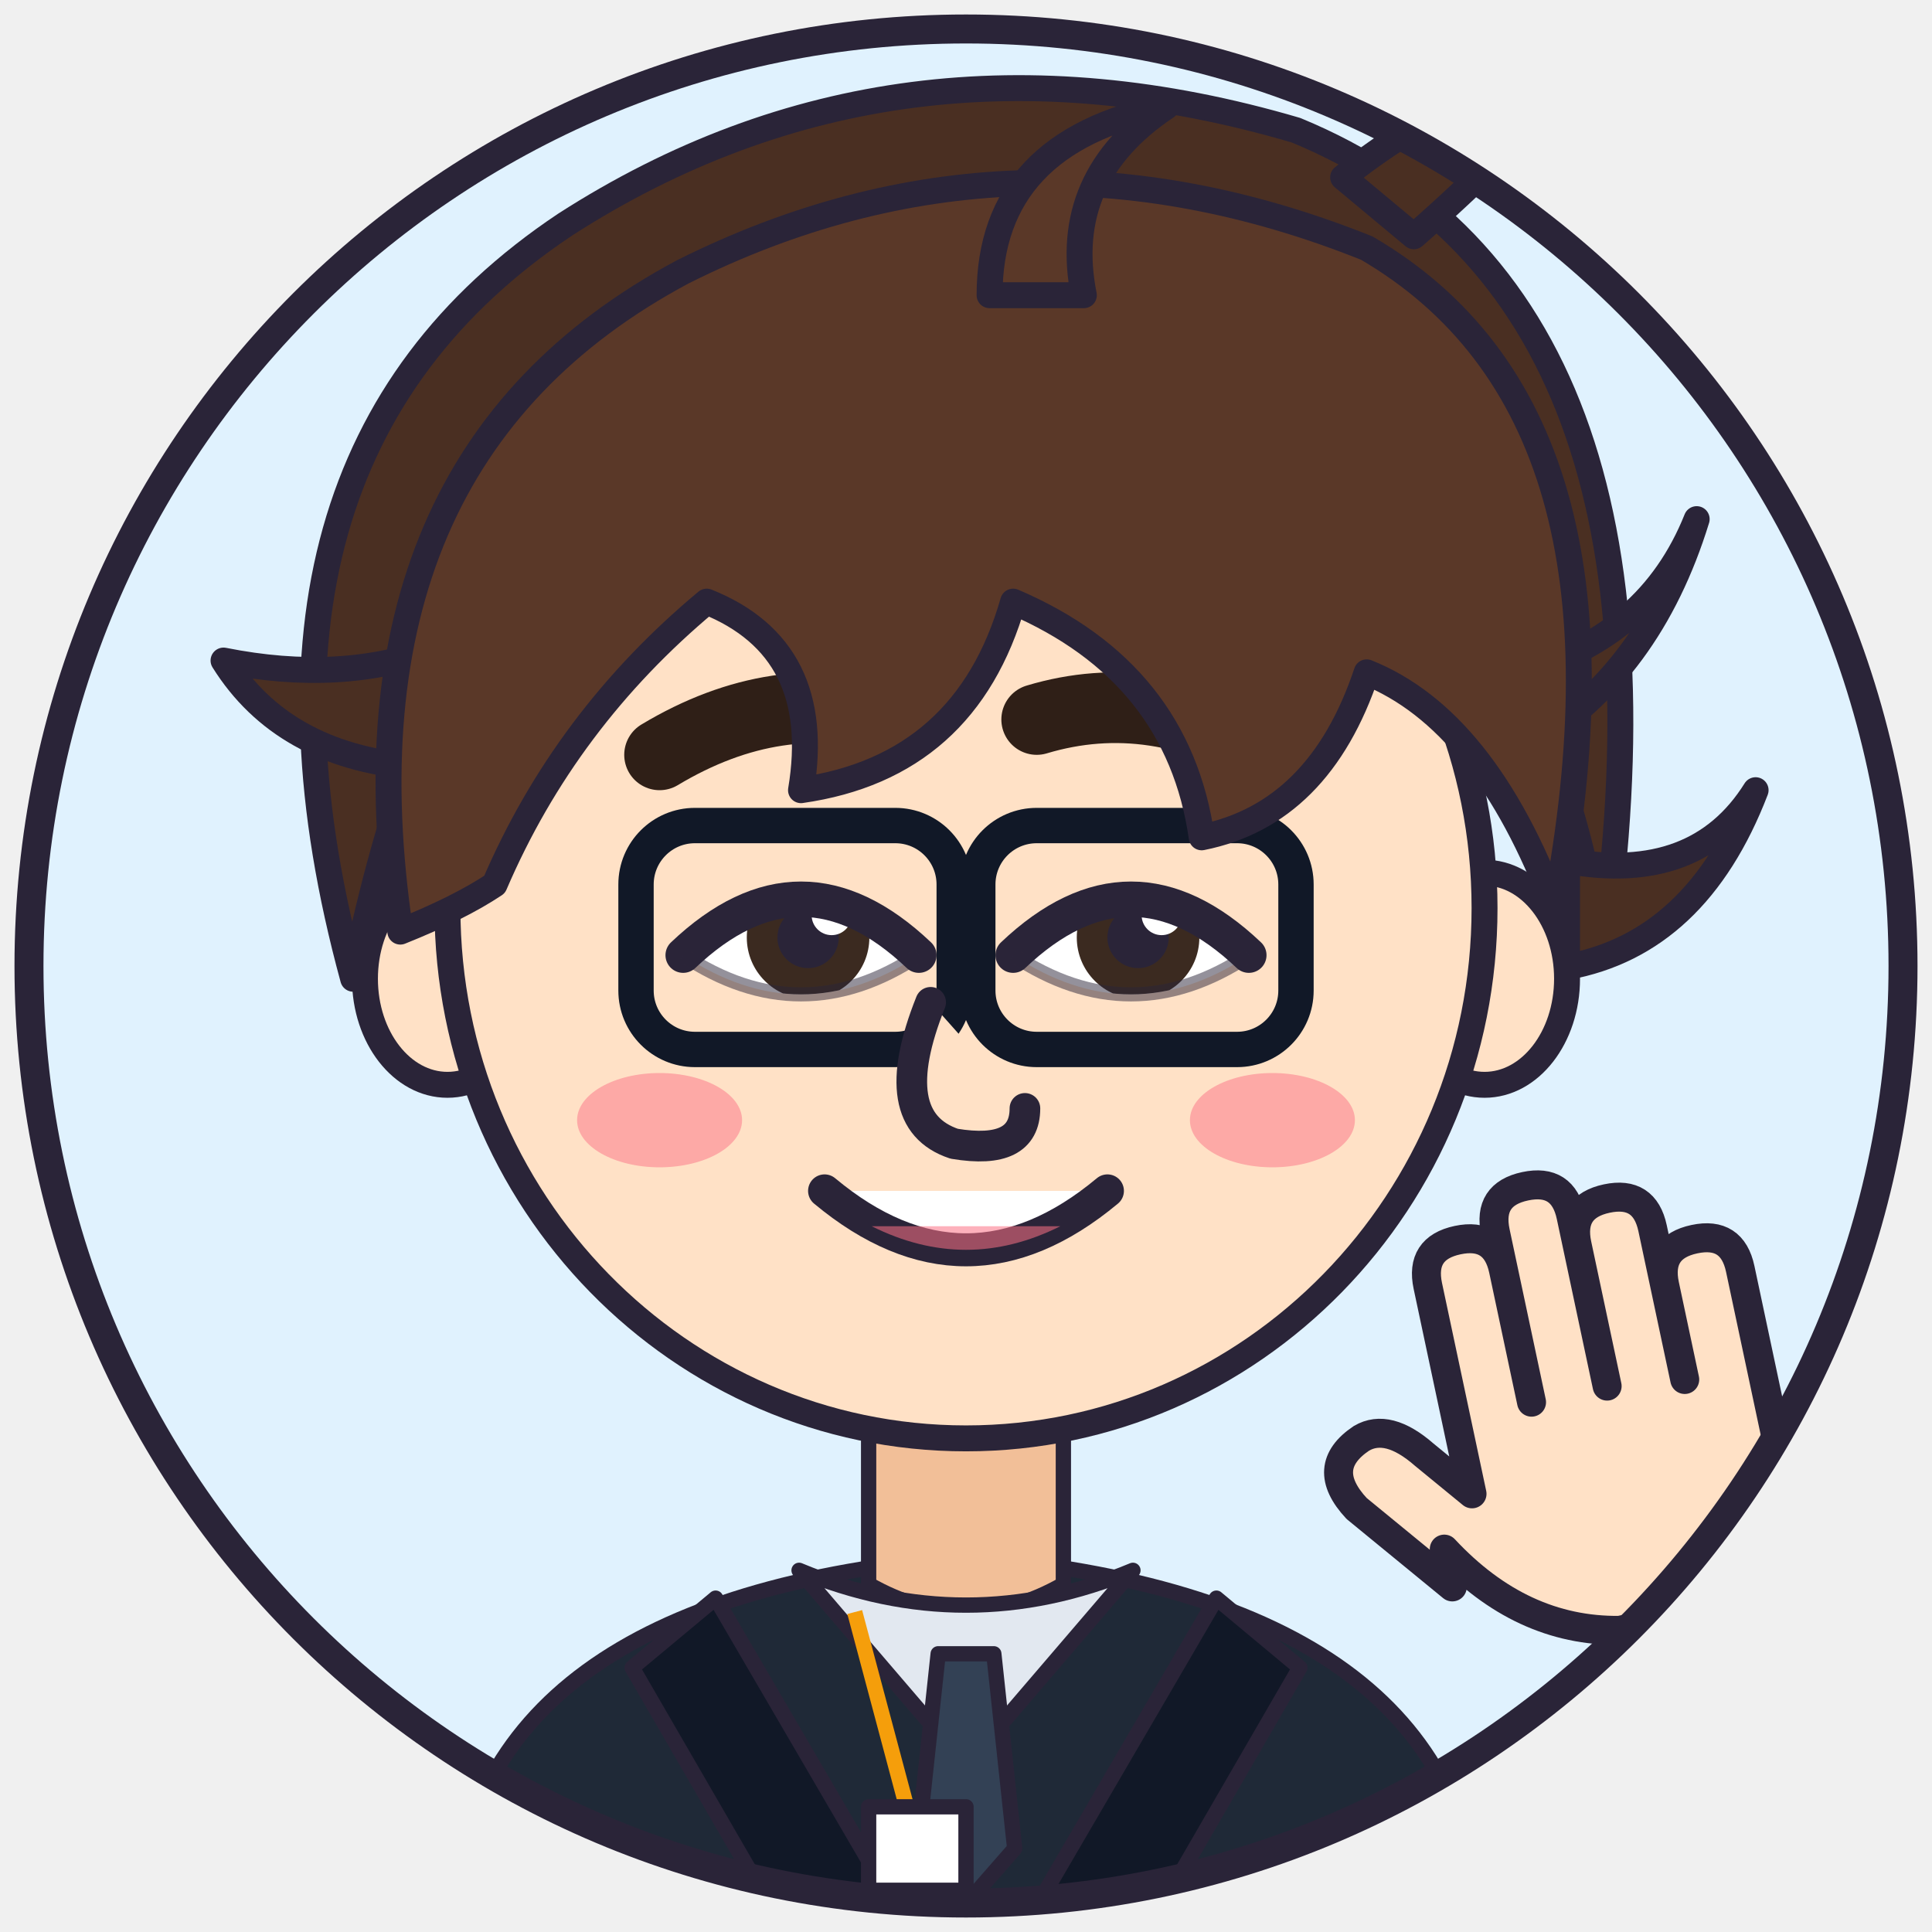
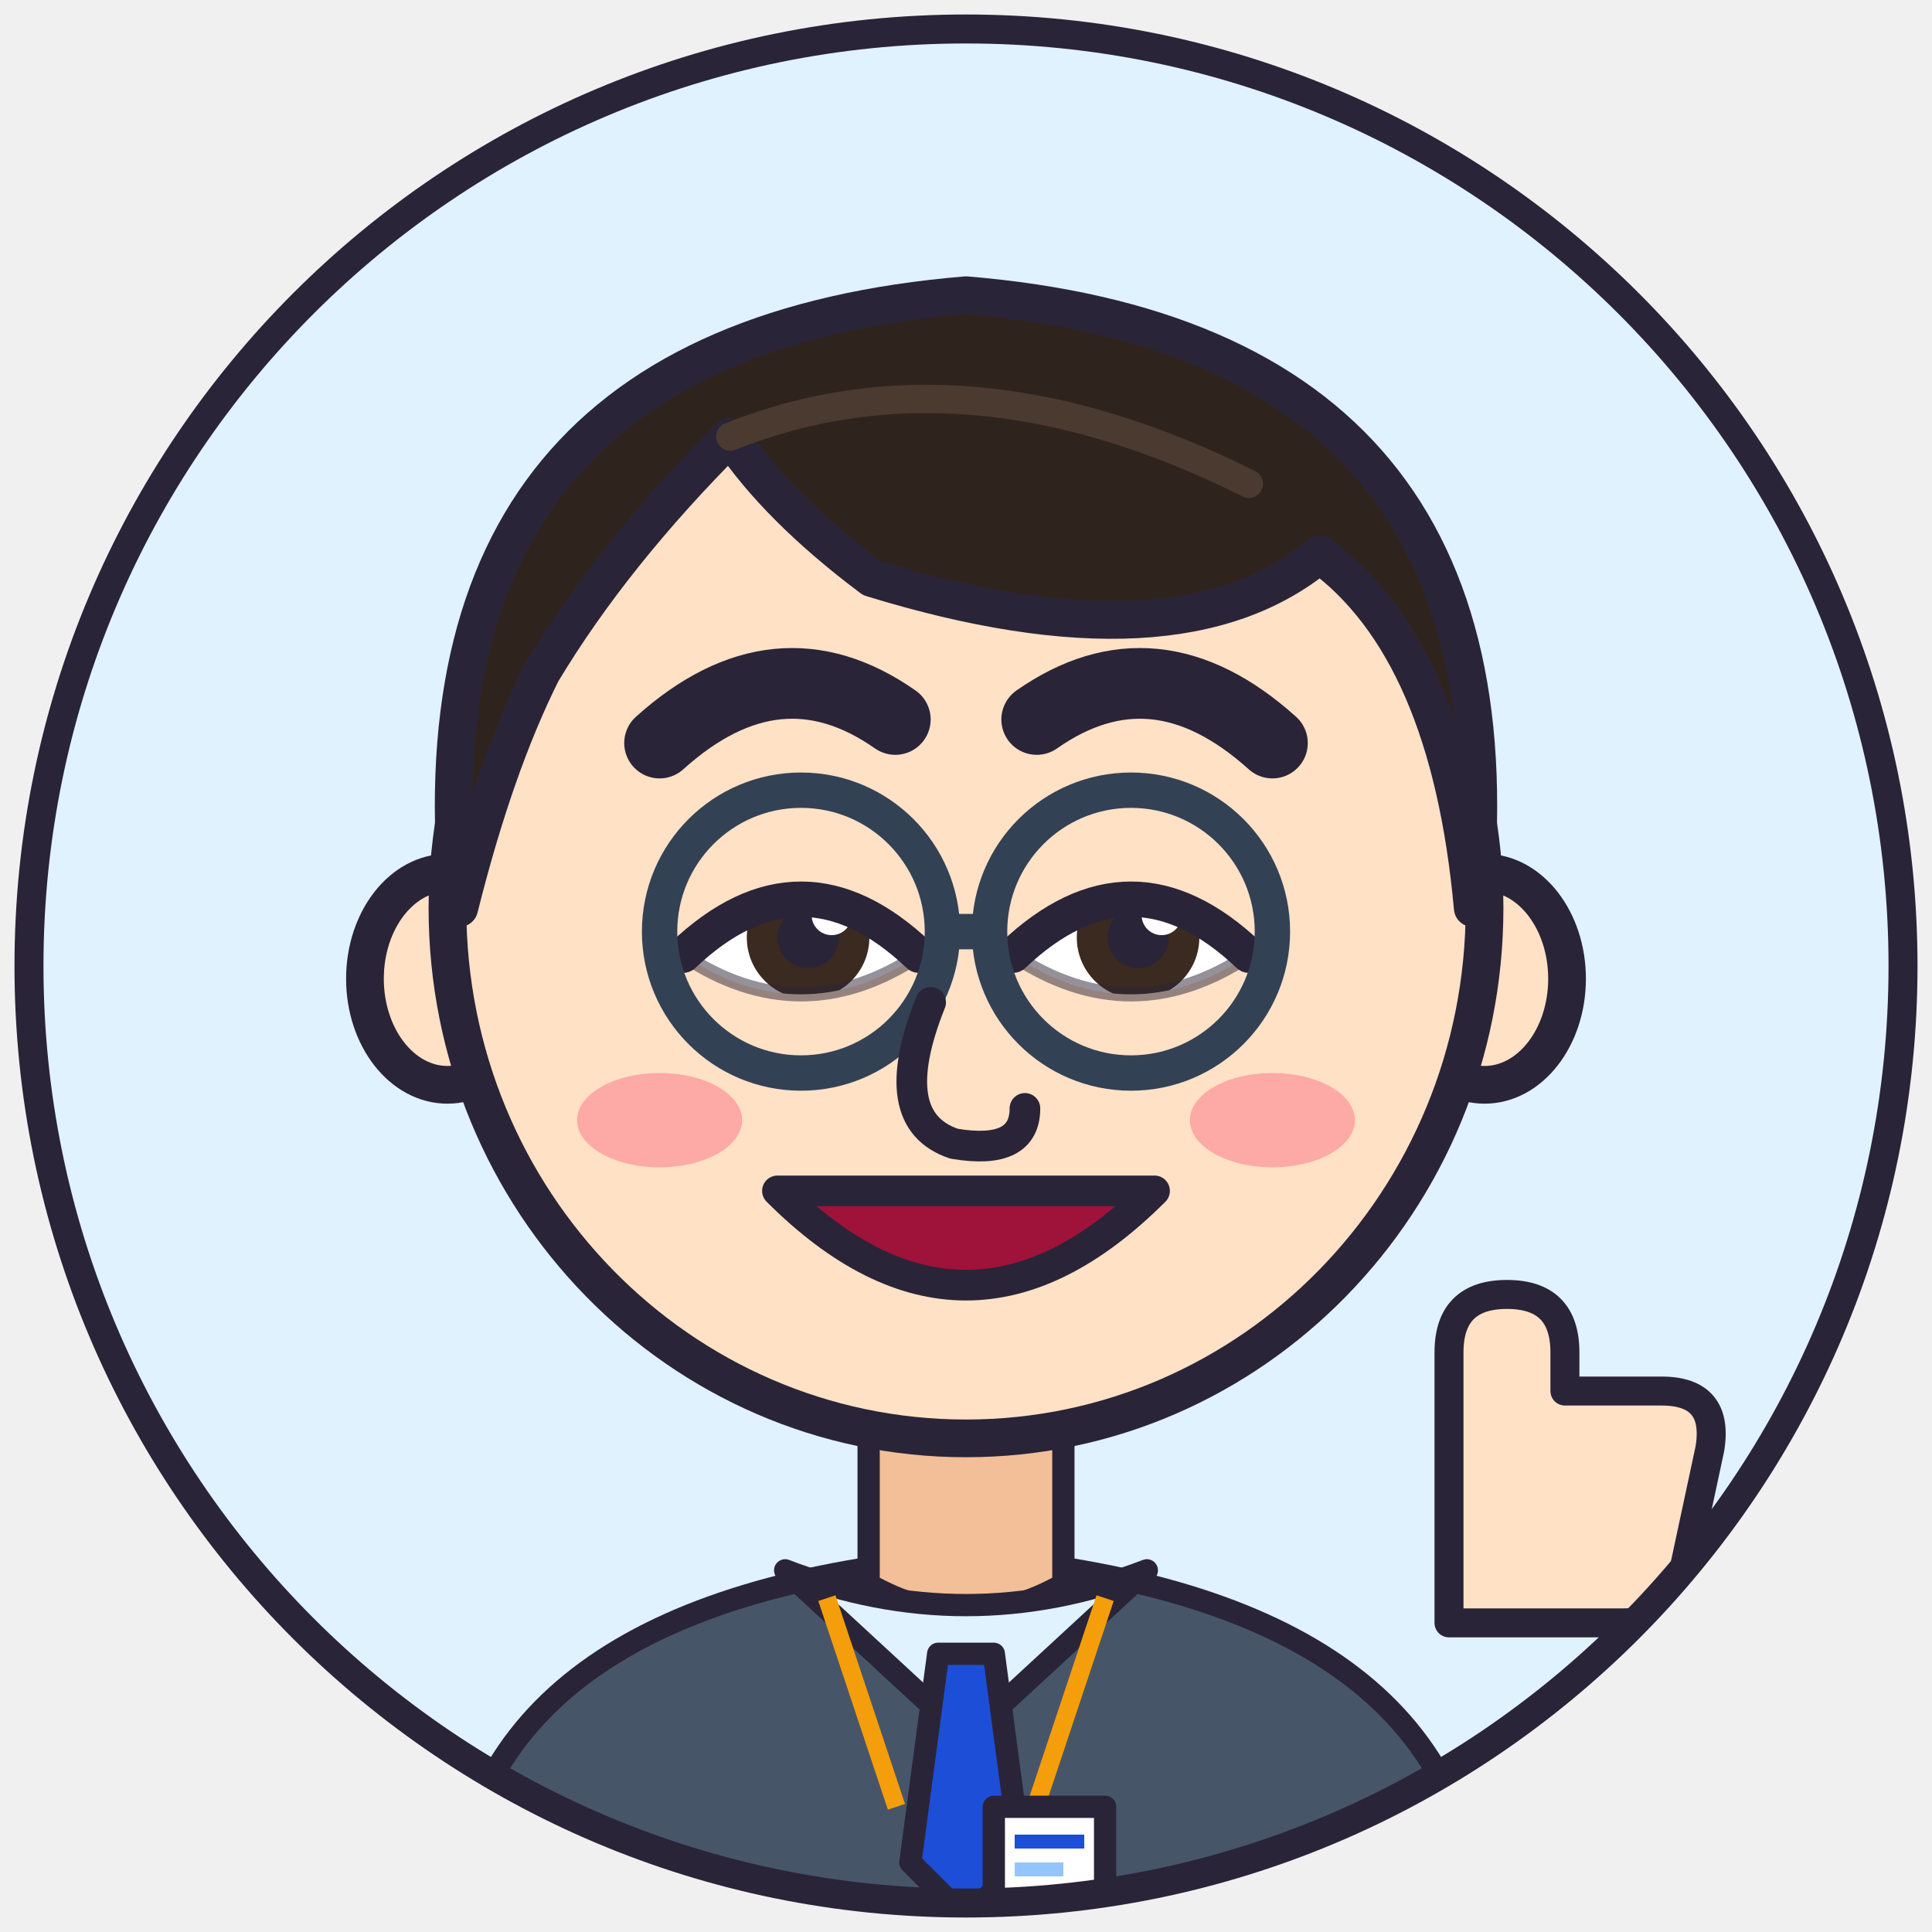
<svg xmlns="http://www.w3.org/2000/svg" viewBox="0 0 200 200">
  <defs>
    <clipPath id="frame">
      <circle cx="100" cy="100" r="98" />
    </clipPath>
  </defs>
  <circle cx="100" cy="100" r="98" fill="#e0f2fe" />
  <g clip-path="url(#frame)">
    <g transform="translate(100 200) scale(0.72) translate(-100 -200)">
-       <path d="M26 200 Q28 152 100 146 Q172 152 174 200 Z" fill="#1f2937" stroke="#2a2438" stroke-width="2.2" stroke-linejoin="round" />
-       <path d="M86 118 L86 150 Q100 158 114 150 L114 118 Z" fill="#f2bf98" stroke="#2a2438" stroke-width="2.2" stroke-linejoin="round" />
-       <path d="M76 148 L100 176 L124 148 Q100 158 76 148Z" fill="#e2e8f0" stroke="#2a2438" stroke-width="2.2" stroke-linejoin="round" />
-       <path d="M96 160 h8 l3 28 l-7 8 l-7 -8z" fill="#334155" stroke="#2a2438" stroke-width="2.2" stroke-linejoin="round" />
-       <path d="M64 152 L92 200 L74 200 L52 162Z" fill="#111827" stroke="#2a2438" stroke-width="2.2" stroke-linejoin="round" />
-       <path d="M136 152 L108 200 L126 200 L148 162Z" fill="#111827" stroke="#2a2438" stroke-width="2.2" stroke-linejoin="round" />
-       <path d="M84 154 L92 184" fill="none" stroke="#f59e0b" stroke-width="2.2" />
-       <path d="M86 182 h14 v12 h-14z" fill="#ffffff" stroke="#2a2438" stroke-width="2.2" stroke-linejoin="round" />
+       <path d="M26 200 Q28 152 100 146 Q172 152 174 200 Z" fill="#475569" stroke="#2a2438" stroke-width="3.2" stroke-linejoin="round" />
+       <path d="M86 118 L86 150 Q100 158 114 150 L114 118 Z" fill="#f2bf98" stroke="#2a2438" stroke-width="3.2" stroke-linejoin="round" />
+       <path d="M74 148 L100 172 L126 148 Q100 158 74 148Z" fill="#e0f2fe" stroke="#2a2438" stroke-width="3.2" stroke-linejoin="round" />
+       <path d="M96 160 h8 l4 30 l-8 8 l-8 -8z" fill="#1d4ed8" stroke="#2a2438" stroke-width="3.2" stroke-linejoin="round" />
+       <path d="M80 152 L90 182 M120 152 L110 182" fill="none" stroke="#f59e0b" stroke-width="2.6" />
+       <path d="M104 182 h16 v14 h-16z" fill="#ffffff" stroke="#2a2438" stroke-width="3.2" stroke-linejoin="round" />
+       <rect x="107" y="186" width="10" height="2" fill="#1d4ed8" />
+       <rect x="107" y="190" width="7" height="2" fill="#93c5fd" />
    </g>
    <g transform="translate(100 94) scale(1.22) translate(-100 -92)">
-       <path d="M48 98 Q36 54 66 34 Q94 16 128 26 Q162 40 154 96 Q150 72 140 64 L60 64 Q52 78 48 98Z" fill="#4a2f22" stroke="#2a2438" stroke-width="2.2" stroke-linejoin="round" />
-       <path d="M53 80 Q42 79 37 71 Q47 73 55 70Z" fill="#4a2f22" stroke="#2a2438" stroke-width="2.2" stroke-linejoin="round" />
-       <path d="M147 72 Q158 69 162 59 Q158 72 148 78Z" fill="#4a2f22" stroke="#2a2438" stroke-width="2.2" stroke-linejoin="round" />
-       <path d="M151 88 Q162 90 167 82 Q162 95 151 97Z" fill="#4a2f22" stroke="#2a2438" stroke-width="2.2" stroke-linejoin="round" />
-       <path d="M132 30 Q142 22 152 21 Q146 28 138 35Z" fill="#4a2f22" stroke="#2a2438" stroke-width="2.2" stroke-linejoin="round" />
-       <ellipse cx="56" cy="98" rx="7" ry="9" fill="#ffe1c6" stroke="#2a2438" stroke-width="2.2" />
-       <ellipse cx="144" cy="98" rx="7" ry="9" fill="#ffe1c6" stroke="#2a2438" stroke-width="2.2" />
-       <ellipse cx="100" cy="92" rx="44" ry="45" fill="#ffe1c6" stroke="#2a2438" stroke-width="2.2" />
-       <path d="M74 79 q10 -6 20 -3 M106 76 q10 -3 20 3" fill="none" stroke="#2f1f17" stroke-width="6" stroke-linecap="round" />
-       <clipPath id="e860soft">
+       <ellipse cx="56" cy="98" rx="7" ry="9" fill="#ffe1c6" stroke="#2a2438" stroke-width="3.2" />
+       <ellipse cx="144" cy="98" rx="7" ry="9" fill="#ffe1c6" stroke="#2a2438" stroke-width="3.2" />
+       <ellipse cx="100" cy="92" rx="44" ry="45" fill="#ffe1c6" stroke="#2a2438" stroke-width="3.2" />
+       <path d="M74 78 q10 -9 20 -2 M106 76 q10 -7 20 2" fill="none" stroke="#2a2438" stroke-width="6" stroke-linecap="round" />
+       <clipPath id="e860normal">
        <path d="M76 96 q10 -9.5 20 0 q-10 6.65 -20 0z" />
      </clipPath>
      <path d="M76 96 q10 -9.5 20 0 q-10 6.65 -20 0z" fill="#fff" />
-       <g clip-path="url(#e860soft)">
+       <g clip-path="url(#e860normal)">
        <circle cx="86.6" cy="94.5" r="5.2" fill="#3b2a20" />
        <circle cx="86.6" cy="94.5" r="2.6" fill="#2a2438" />
        <circle cx="88.6" cy="92.6" r="1.7" fill="#fff" />
      </g>
-       <path d="M75 103 q11 -3.5 22 0 v6 h-22z" fill="#ffe1c6" />
      <path d="M76 96 q10 -9.5 20 0" fill="none" stroke="#2a2438" stroke-width="3" stroke-linecap="round" />
      <path d="M76 96 q10 6.65 20 0" fill="none" stroke="#2a2438" stroke-width="1.2" opacity=".5" />
-       <clipPath id="e1141soft">
+       <clipPath id="e1141normal">
        <path d="M104 96 q10 -9.5 20 0 q-10 6.65 -20 0z" />
      </clipPath>
      <path d="M104 96 q10 -9.5 20 0 q-10 6.65 -20 0z" fill="#fff" />
-       <g clip-path="url(#e1141soft)">
+       <g clip-path="url(#e1141normal)">
        <circle cx="114.6" cy="94.5" r="5.2" fill="#3b2a20" />
        <circle cx="114.6" cy="94.5" r="2.6" fill="#2a2438" />
        <circle cx="116.6" cy="92.6" r="1.7" fill="#fff" />
      </g>
-       <path d="M103 103 q11 -3.5 22 0 v6 h-22z" fill="#ffe1c6" />
      <path d="M104 96 q10 -9.5 20 0" fill="none" stroke="#2a2438" stroke-width="3" stroke-linecap="round" />
      <path d="M104 96 q10 6.65 20 0" fill="none" stroke="#2a2438" stroke-width="1.2" opacity=".5" />
-       <path d="M88 116 q12 10 24 0" fill="#fff" stroke="#2a2438" stroke-width="2.8" stroke-linejoin="round" stroke-linecap="round" />
-       <path d="M92 119 q8 4 16 0" fill="#fb7185" opacity=".55" />
-       <g fill="none" stroke="#111827" stroke-width="3" stroke-linejoin="round">
-         <rect x="72" y="85" width="27" height="19" rx="5" />
-         <rect x="101" y="85" width="27" height="19" rx="5" />
-         <path d="M99 92 h2" />
+       <path d="M84 116 q16 16 32 0 z" fill="#9f1239" stroke="#2a2438" stroke-width="2.6" stroke-linejoin="round" stroke-linecap="round" />
+       <g fill="none" stroke="#334155" stroke-width="3">
+         <circle cx="86" cy="94" r="12" />
+         <circle cx="114" cy="94" r="12" />
+         <path d="M98 94 h4" />
      </g>
      <ellipse cx="74" cy="110" rx="7" ry="4" fill="#fb7185" opacity=".5" />
      <ellipse cx="126" cy="110" rx="7" ry="4" fill="#fb7185" opacity=".5" />
      <path d="M97 100 q-4 10 2 12 q6 1 6 -3" fill="#ffe1c6" stroke="#2a2438" stroke-width="2.6" stroke-linejoin="round" stroke-linecap="round" />
-       <path d="M52 94 Q46 54 76 38 Q104 24 134 36 Q158 50 150 92 Q144 76 134 72 Q130 84 120 86 Q118 72 104 66 Q100 80 86 82 Q88 70 78 66 Q66 76 60 90 Q57 92 52 94Z" fill="#5a3828" stroke="#2a2438" stroke-width="2.2" stroke-linejoin="round" />
-       <path d="M102 40 q0 -13 15 -16 q-9 6 -7 16z" fill="#5a3828" stroke="#2a2438" stroke-width="2.2" stroke-linejoin="round" />
+       <path d="M57 92 Q52 44 100 40 Q148 44 143 92 Q141 70 130 62 Q118 72 92 64 Q84 58 80 52 Q70 62 64 72 Q60 80 57 92Z" fill="#2f241d" stroke="#2a2438" stroke-width="3.2" stroke-linejoin="round" />
+       <path d="M80 52 q20 -8 44 4" fill="none" stroke="#4b3a2f" stroke-width="2.4" stroke-linecap="round" />
    </g>
-     <g transform="translate(160 152) rotate(-12)" stroke="#2a2438" stroke-width="3" stroke-linejoin="round" stroke-linecap="round">
-       <path d="M-12 10 l-8 -10 q-3 -5 2 -7 q3 -1 6 3 l4 5 v-22 q0 -4 4 -4 q4 0 4 4 v14 v-18 q0 -4 4 -4 q4 0 4 4 v18 v-15 q0 -4 4 -4 q4 0 4 4 v16 v-10 q0 -4 4 -4 q4 0 4 4 v18 q0 14 -14 16 h-6 q-10 -2 -16 -12z" fill="#ffe1c6" />
+     <g transform="translate(160 150)" stroke="#2a2438" stroke-width="3" stroke-linejoin="round" stroke-linecap="round">
+       <path d="M-10 6 v-16 q0 -6 6 -6 q6 0 6 6 v4 h10 q6 0 5 6 l-3 14 q-1 4 -6 4 h-18z" fill="#ffe1c6" />
    </g>
  </g>
  <circle cx="100" cy="100" r="97" fill="none" stroke="#2a2438" stroke-width="3" />
</svg>
